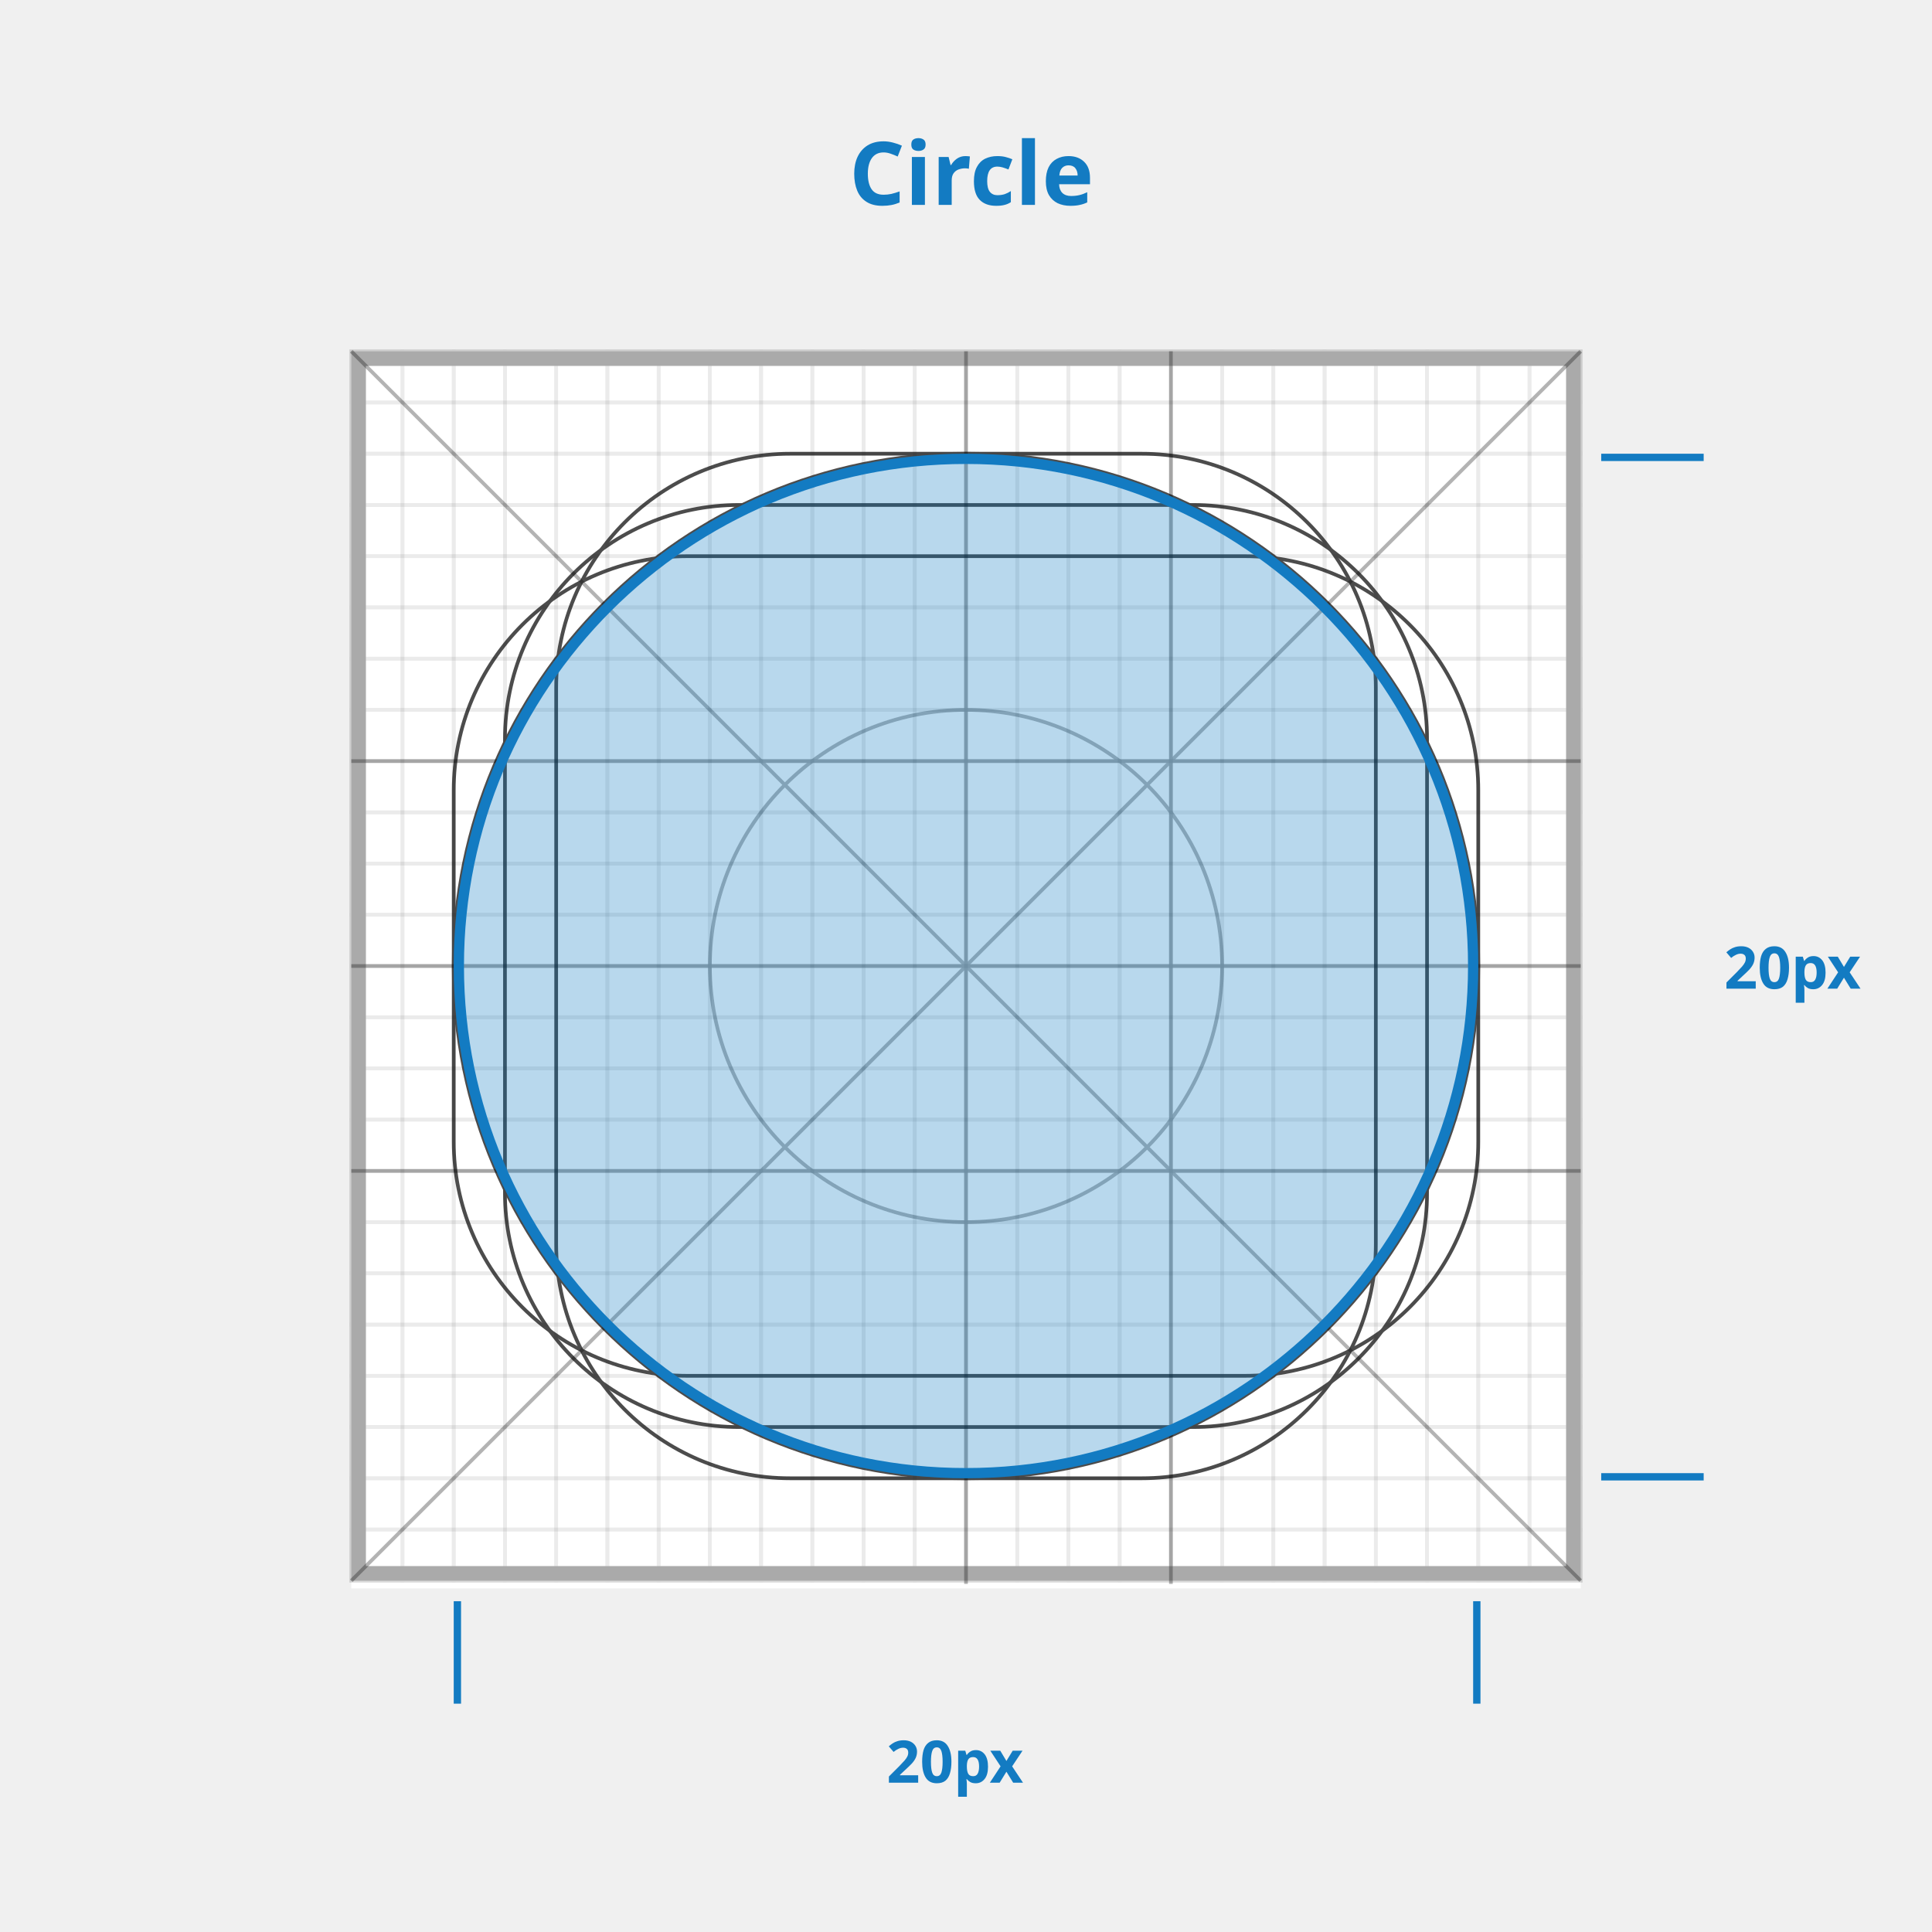
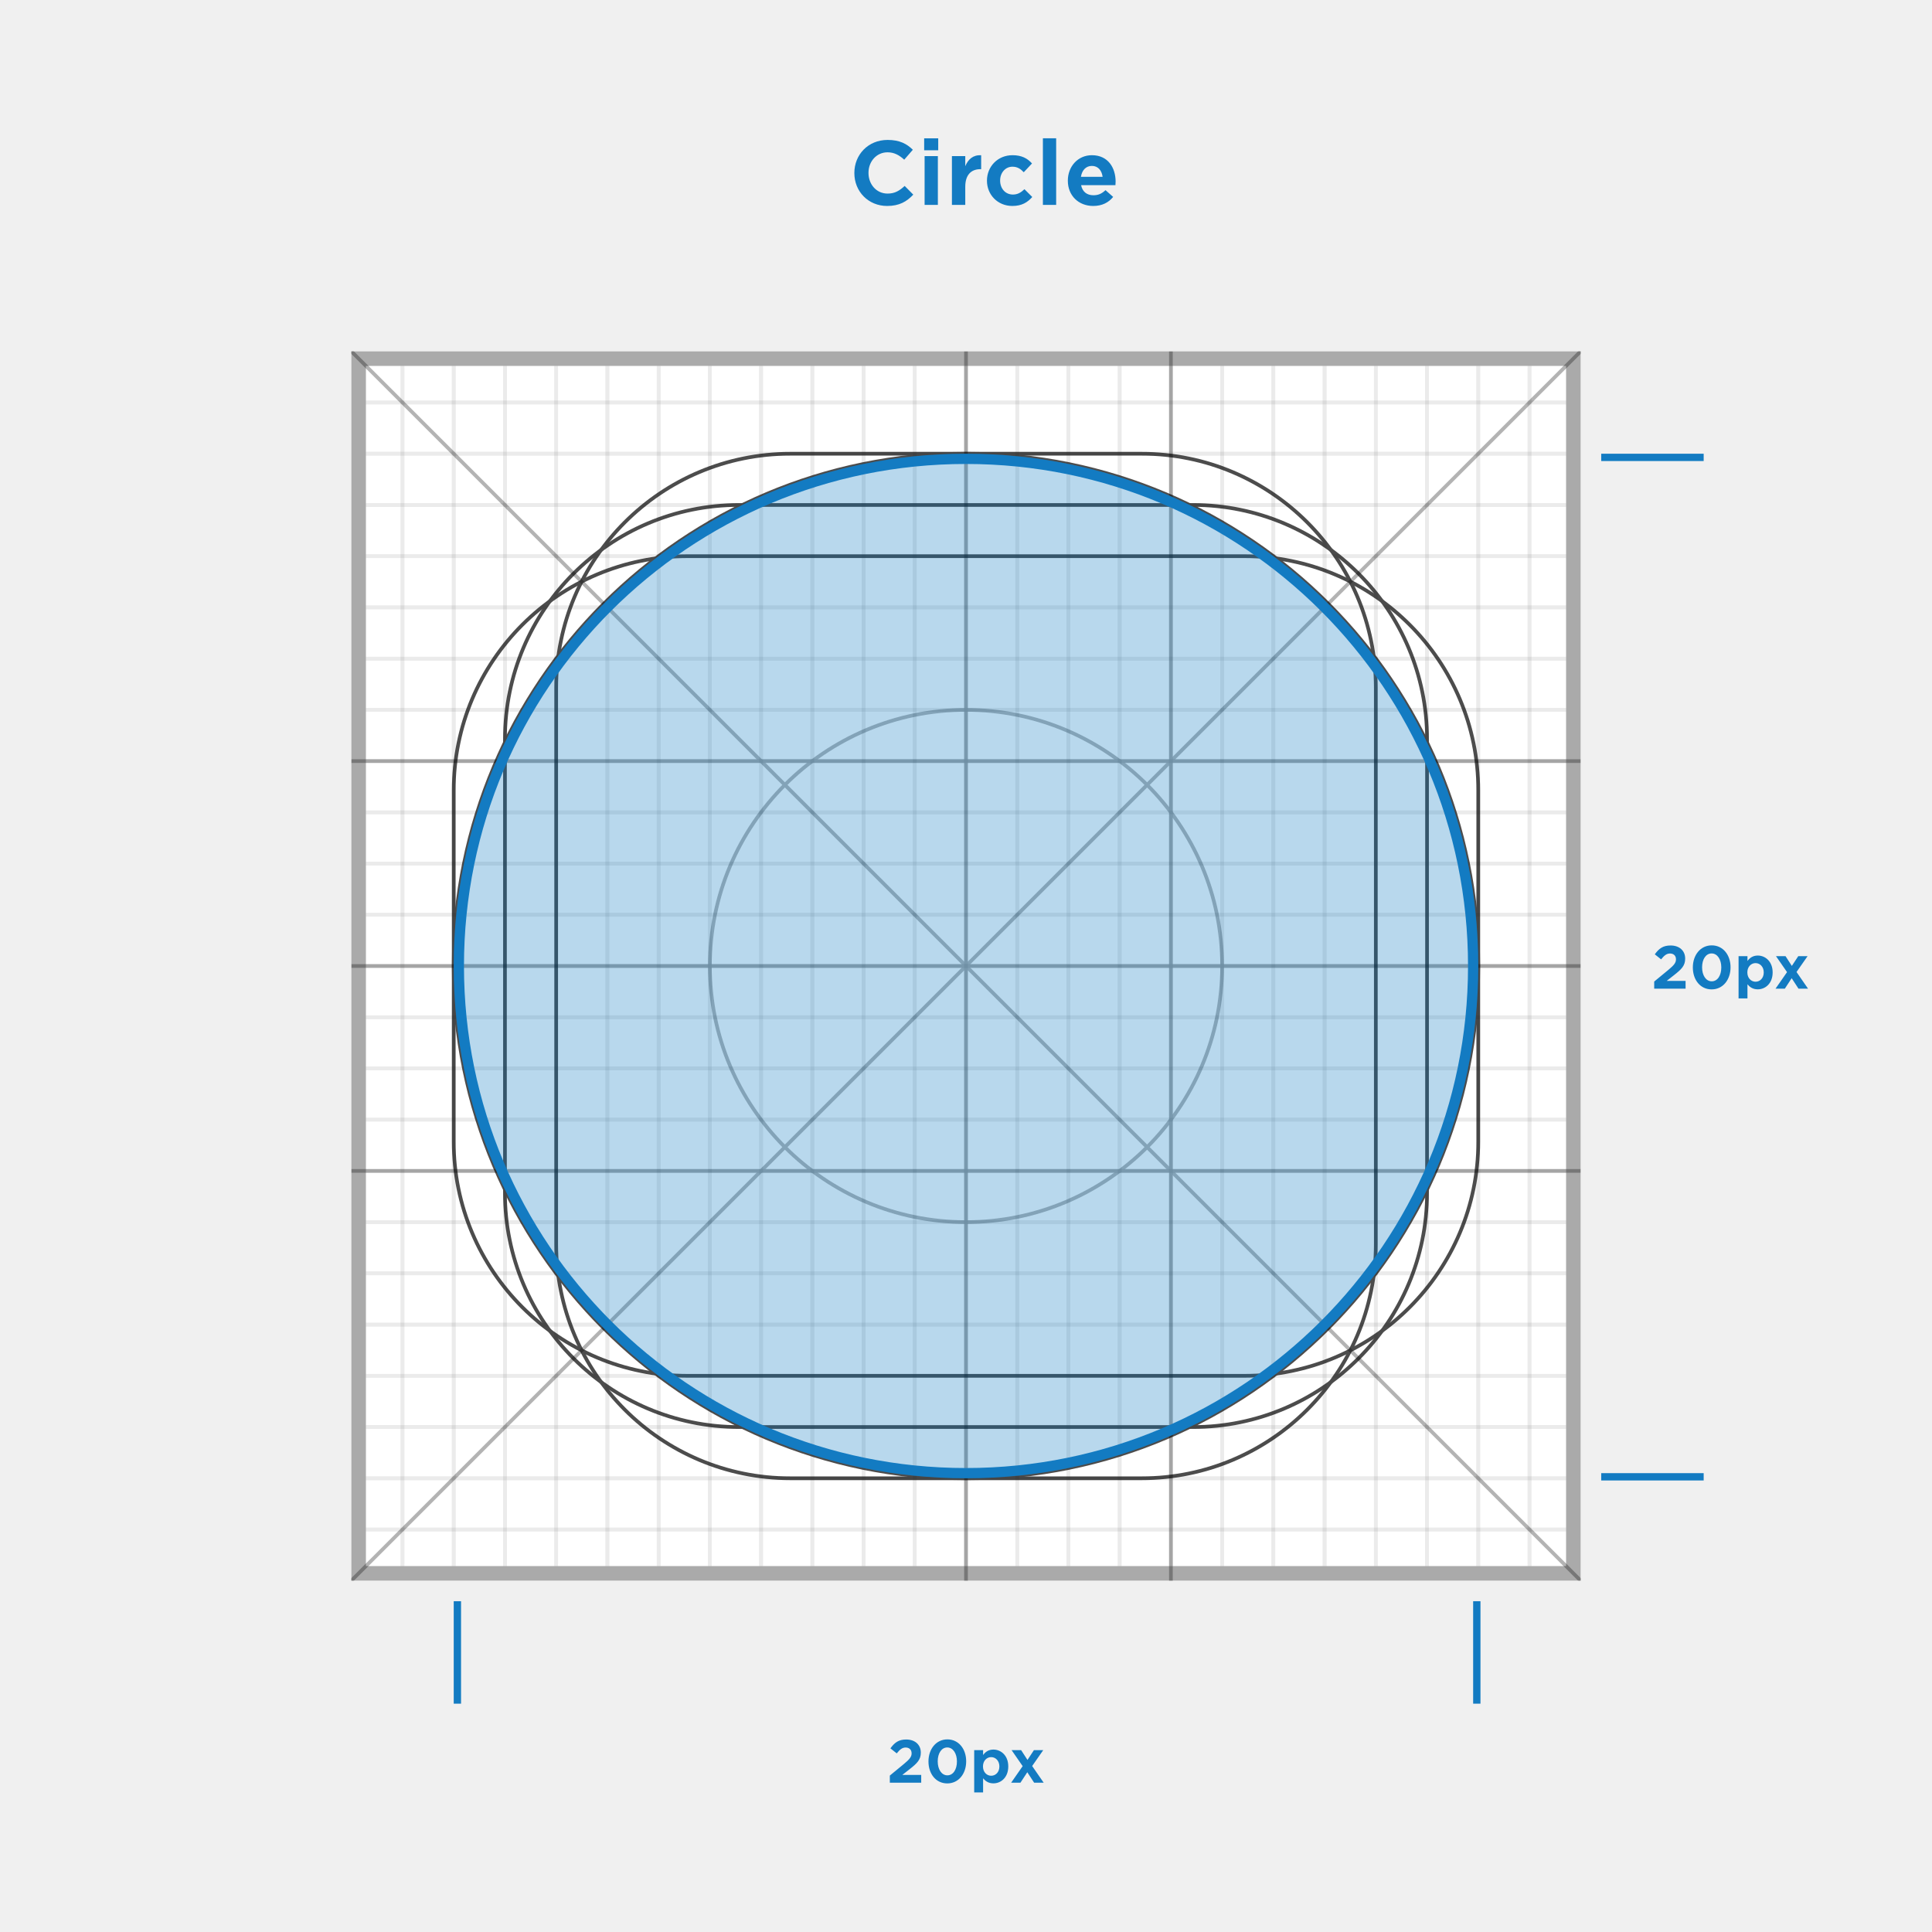
- <svg xmlns="http://www.w3.org/2000/svg" xmlns:xlink="http://www.w3.org/1999/xlink" width="264px" height="264px" viewBox="0 0 264 264" version="1.1">
+ <svg xmlns="http://www.w3.org/2000/svg" xmlns:xlink="http://www.w3.org/1999/xlink" width="264" height="264" viewBox="0 0 264 264">
  <defs>
-     <rect id="path-1" x="0" y="0" width="168" height="168" />
-     <circle id="path-3" cx="84" cy="84" r="70" />
+     <rect id="keyline-shapes-circle-a" width="168" height="168" />
+     <circle id="keyline-shapes-circle-c" cx="84" cy="84" r="70" />
  </defs>
-   <g id="Page-1" stroke="none" stroke-width="1" fill="none" fill-rule="evenodd">
-     <g id="Keyline-Shapes---Circle">
-       <g id="Group-2" transform="translate(48, 16)">
-         <g id="Group" transform="translate(0, 32)">
-           <g id="Icon-Grid---Shape-Keylines---Zoomed">
-             <mask id="mask-2" fill="white">
-               <use xlink:href="#path-1" />
-             </mask>
-             <g id="mask" />
-             <g id="Icon-Grid---Base---Zoomed" fill-rule="evenodd" stroke-width="1">
-               <g id="Grid">
-                 <rect id="Rectangle" fill="#FFFFFF" x="0" y="0" width="168" height="169.05" />
-                 <g id="pixels" opacity="0.4" stroke="#000000" stroke-width="0.5">
-                   <g id="Group" opacity="0.2">
-                     <rect id="Rectangle-3" x="161" y="0" width="7" height="168" />
-                     <rect id="Rectangle-3" x="154" y="0" width="7" height="168" />
-                     <rect id="Rectangle-3" x="147" y="0" width="7" height="168" />
-                     <rect id="Rectangle-3" x="140" y="0" width="7" height="168" />
-                     <rect id="Rectangle-3" x="133" y="0" width="7" height="168" />
-                     <rect id="Rectangle-3" x="126" y="0" width="7" height="168" />
-                     <rect id="Rectangle-3" x="119" y="0" width="7" height="168" />
-                     <rect id="Rectangle-3" x="112" y="0" width="7" height="168" />
-                     <rect id="Rectangle-3" x="105" y="0" width="7" height="168" />
-                     <rect id="Rectangle-3" x="98" y="0" width="7" height="168" />
-                     <rect id="Rectangle-3" x="91" y="0" width="7" height="168" />
-                     <rect id="Rectangle-3" x="84" y="0" width="7" height="168" />
-                     <rect id="Rectangle-3" x="77" y="0" width="7" height="168" />
-                     <rect id="Rectangle-3" x="70" y="0" width="7" height="168" />
-                     <rect id="Rectangle-3" x="63" y="0" width="7" height="168" />
-                     <rect id="Rectangle-3" x="56" y="0" width="7" height="168" />
-                     <rect id="Rectangle-3" x="49" y="0" width="7" height="168" />
-                     <rect id="Rectangle-3" x="42" y="0" width="7" height="168" />
-                     <rect id="Rectangle-3" x="35" y="0" width="7" height="168" />
-                     <rect id="Rectangle-3" x="28" y="0" width="7" height="168" />
-                     <rect id="Rectangle-3" x="21" y="0" width="7" height="168" />
-                     <rect id="Rectangle-3" x="14" y="0" width="7" height="168" />
-                     <rect id="Rectangle-3" x="7" y="0" width="7" height="168" />
-                     <rect id="Rectangle-3" x="0" y="0" width="7" height="168" />
-                   </g>
-                   <g id="Group" opacity="0.2" transform="translate(84, 84) rotate(90) translate(-84, -84) ">
-                     <rect id="Rectangle-3" x="161" y="0" width="7" height="168" />
-                     <rect id="Rectangle-3" x="154" y="0" width="7" height="168" />
-                     <rect id="Rectangle-3" x="147" y="0" width="7" height="168" />
-                     <rect id="Rectangle-3" x="140" y="0" width="7" height="168" />
-                     <rect id="Rectangle-3" x="133" y="0" width="7" height="168" />
-                     <rect id="Rectangle-3" x="126" y="0" width="7" height="168" />
-                     <rect id="Rectangle-3" x="119" y="0" width="7" height="168" />
-                     <rect id="Rectangle-3" x="112" y="0" width="7" height="168" />
-                     <rect id="Rectangle-3" x="105" y="0" width="7" height="168" />
-                     <rect id="Rectangle-3" x="98" y="0" width="7" height="168" />
-                     <rect id="Rectangle-3" x="91" y="0" width="7" height="168" />
-                     <rect id="Rectangle-3" x="84" y="0" width="7" height="168" />
-                     <rect id="Rectangle-3" x="77" y="0" width="7" height="168" />
-                     <rect id="Rectangle-3" x="70" y="0" width="7" height="168" />
-                     <rect id="Rectangle-3" x="63" y="0" width="7" height="168" />
-                     <rect id="Rectangle-3" x="56" y="0" width="7" height="168" />
-                     <rect id="Rectangle-3" x="49" y="0" width="7" height="168" />
-                     <rect id="Rectangle-3" x="42" y="0" width="7" height="168" />
-                     <rect id="Rectangle-3" x="35" y="0" width="7" height="168" />
-                     <rect id="Rectangle-3" x="28" y="0" width="7" height="168" />
-                     <rect id="Rectangle-3" x="21" y="0" width="7" height="168" />
-                     <rect id="Rectangle-3" x="14" y="0" width="7" height="168" />
-                     <rect id="Rectangle-3" x="7" y="0" width="7" height="168" />
-                     <rect id="Rectangle-3" x="0" y="0" width="7" height="168" />
-                   </g>
-                 </g>
-                 <rect id="bounds" stroke="#AAAAAA" stroke-width="2" x="1" y="1" width="166" height="166" />
-               </g>
-             </g>
-             <g id="Group" stroke-width="1" fill-rule="evenodd" stroke="#000000">
-               <g id="Grid" opacity="0.3" stroke-width="0.5">
-                 <path d="M0,0 L168,168" id="diagonal" transform="translate(84, 84) scale(-1, 1) translate(-84, -84) " />
-                 <path d="M0,0 L168,168" id="diagonal" />
-                 <circle id="circle" cx="84" cy="84" r="35" />
-                 <path d="M84,0 L84,168.438" id="vertical" />
-                 <path d="M112,0 L112,168.438" id="vertical" />
-                 <path d="M0,84 L168,84" id="horizontal" />
-                 <path d="M0,112 L168,112" id="horizontal" />
-                 <path d="M0,56 L168,56" id="horizontal" />
-               </g>
-               <g id="Shapes" opacity="0.7" transform="translate(14, 14)" stroke-width="0.5">
-                 <circle id="circle" cx="70" cy="70" r="70" />
-                 <rect id="horizontal-rectangle" x="0" y="14" width="140" height="112" rx="32" />
-                 <rect id="vertical-rectangle" x="14" y="0" width="112" height="140" rx="32" />
-                 <rect id="square" transform="translate(70, 70) rotate(90) translate(-70, -70) " x="7" y="7" width="126" height="126" rx="32" />
-               </g>
-             </g>
+   <g fill="none" fill-rule="evenodd" transform="translate(48 18)">
+     <g transform="translate(0 30)">
+       <mask id="keyline-shapes-circle-b" fill="#fff">
+         <use xlink:href="#keyline-shapes-circle-a" />
+       </mask>
+       <g mask="url(#keyline-shapes-circle-b)">
+         <rect width="168" height="169.05" fill="#FFF" />
+         <g stroke="#000" stroke-width=".5" opacity=".4">
+           <g opacity=".2">
+             <rect width="7" height="168" x="161" />
+             <rect width="7" height="168" x="154" />
+             <rect width="7" height="168" x="147" />
+             <rect width="7" height="168" x="140" />
+             <rect width="7" height="168" x="133" />
+             <rect width="7" height="168" x="126" />
+             <rect width="7" height="168" x="119" />
+             <rect width="7" height="168" x="112" />
+             <rect width="7" height="168" x="105" />
+             <rect width="7" height="168" x="98" />
+             <rect width="7" height="168" x="91" />
+             <rect width="7" height="168" x="84" />
+             <rect width="7" height="168" x="77" />
+             <rect width="7" height="168" x="70" />
+             <rect width="7" height="168" x="63" />
+             <rect width="7" height="168" x="56" />
+             <rect width="7" height="168" x="49" />
+             <rect width="7" height="168" x="42" />
+             <rect width="7" height="168" x="35" />
+             <rect width="7" height="168" x="28" />
+             <rect width="7" height="168" x="21" />
+             <rect width="7" height="168" x="14" />
+             <rect width="7" height="168" x="7" />
+             <rect width="7" height="168" />
          </g>
-           <g id="Circle">
-             <use fill-opacity="0.3" fill="#137BC2" fill-rule="evenodd" xlink:href="#path-3" />
-             <circle stroke="#137BC2" stroke-width="1.4" cx="84" cy="84" r="69.3" />
-           </g>
-           <g id="Guides" transform="translate(14, 14)" fill="#137BC2">
-             <rect id="marker" x="0" y="156.8" width="1" height="14" />
-             <text id="20px" font-family="GothamSSm-Bold, Gotham SSm" font-size="8" font-weight="bold">
-               <tspan x="59.152" y="181.6">20px</tspan>
-             </text>
-             <rect id="marker" x="139.3" y="156.8" width="1" height="14" />
-             <rect id="marker" x="156.8" y="139.3" width="14" height="1" />
-             <rect id="marker" x="156.8" y="0" width="14" height="1" />
-             <text id="20px" font-family="GothamSSm-Bold, Gotham SSm" font-size="8" font-weight="bold">
-               <tspan x="173.6" y="73.1">20px</tspan>
-             </text>
+           <g opacity=".2" transform="rotate(90 84 84)">
+             <rect width="7" height="168" x="161" />
+             <rect width="7" height="168" x="154" />
+             <rect width="7" height="168" x="147" />
+             <rect width="7" height="168" x="140" />
+             <rect width="7" height="168" x="133" />
+             <rect width="7" height="168" x="126" />
+             <rect width="7" height="168" x="119" />
+             <rect width="7" height="168" x="112" />
+             <rect width="7" height="168" x="105" />
+             <rect width="7" height="168" x="98" />
+             <rect width="7" height="168" x="91" />
+             <rect width="7" height="168" x="84" />
+             <rect width="7" height="168" x="77" />
+             <rect width="7" height="168" x="70" />
+             <rect width="7" height="168" x="63" />
+             <rect width="7" height="168" x="56" />
+             <rect width="7" height="168" x="49" />
+             <rect width="7" height="168" x="42" />
+             <rect width="7" height="168" x="35" />
+             <rect width="7" height="168" x="28" />
+             <rect width="7" height="168" x="21" />
+             <rect width="7" height="168" x="14" />
+             <rect width="7" height="168" x="7" />
+             <rect width="7" height="168" />
          </g>
        </g>
-         <text id="Circle" font-family="GothamSSm-Bold, Gotham SSm" font-size="12" font-weight="bold" fill="#137BC2">
-           <tspan x="68.024" y="12">Circle</tspan>
-         </text>
+         <rect width="166" height="166" x="1" y="1" stroke="#AAA" stroke-width="2" />
+       </g>
+       <g stroke="#000" mask="url(#keyline-shapes-circle-b)">
+         <g stroke-width=".5" opacity=".3">
+           <path d="M0,0 L168,168" transform="matrix(-1 0 0 1 168 0)" />
+           <path d="M0,0 L168,168" />
+           <circle cx="84" cy="84" r="35" />
+           <path d="M84 0L84 168.438M112 0L112 168.438M0 84L168 84M0 112L168 112M0 56L168 56" />
+         </g>
+         <g stroke-width=".5" opacity=".7" transform="translate(14 14)">
+           <circle cx="70" cy="70" r="70" />
+           <rect width="140" height="112" y="14" rx="32" />
+           <rect width="112" height="140" x="14" rx="32" />
+           <rect width="126" height="126" x="7" y="7" rx="32" transform="rotate(90 70 70)" />
+         </g>
+       </g>
+       <g>
+         <use fill="#137BC2" fill-opacity=".3" xlink:href="#keyline-shapes-circle-c" />
+         <circle cx="84" cy="84" r="69.3" stroke="#137BC2" stroke-width="1.4" />
+       </g>
+       <g fill="#137BC2" transform="translate(14 14)">
+         <rect width="1" height="14" y="156.8" />
+         <path d="M59.592,181.6 L59.592,180.624 L61.544,179.016 C62.28,178.4 62.568,178.072 62.568,177.584 C62.568,177.072 62.224,176.792 61.752,176.792 C61.288,176.792 60.968,177.056 60.536,177.592 L59.672,176.904 C60.24,176.12 60.792,175.696 61.832,175.696 C63.024,175.696 63.824,176.4 63.824,177.48 L63.824,177.496 C63.824,178.456 63.328,178.944 62.296,179.752 L61.296,180.536 L63.88,180.536 L63.88,181.6 L59.592,181.6 Z M67.44,181.696 C65.888,181.696 64.872,180.392 64.872,178.704 L64.872,178.688 C64.872,177.008 65.912,175.68 67.456,175.68 C68.992,175.68 70.024,176.984 70.024,178.672 L70.024,178.688 C70.024,180.368 68.992,181.696 67.44,181.696 Z M67.456,180.592 C68.256,180.592 68.76,179.776 68.76,178.704 L68.76,178.688 C68.76,177.616 68.232,176.784 67.44,176.784 C66.648,176.784 66.136,177.592 66.136,178.672 L66.136,178.688 C66.136,179.768 66.656,180.592 67.456,180.592 Z M73.44,180.648 C74.048,180.648 74.56,180.16 74.56,179.384 L74.56,179.368 C74.56,178.608 74.048,178.104 73.44,178.104 C72.832,178.104 72.32,178.608 72.32,179.368 L72.32,179.384 C72.32,180.144 72.832,180.648 73.44,180.648 Z M71.12,182.928 L71.12,177.152 L72.336,177.152 L72.336,177.816 C72.648,177.392 73.08,177.072 73.744,177.072 C74.784,177.072 75.776,177.888 75.776,179.368 L75.776,179.384 C75.776,180.864 74.8,181.688 73.744,181.688 C73.064,181.688 72.64,181.368 72.336,181 L72.336,182.928 L71.12,182.928 Z M77.536,177.152 L78.4,178.488 L79.28,177.152 L80.552,177.152 L79.04,179.32 L80.616,181.6 L79.312,181.6 L78.376,180.168 L77.44,181.6 L76.168,181.6 L77.744,179.336 L76.232,177.152 L77.536,177.152 Z" />
+         <rect width="1" height="14" x="139.3" y="156.8" />
+         <rect width="14" height="1" x="156.8" y="139.3" />
+         <rect width="14" height="1" x="156.8" />
+         <path d="M164.04,73.1 L164.04,72.124 L165.992,70.516 C166.728,69.9 167.016,69.572 167.016,69.084 C167.016,68.572 166.672,68.292 166.2,68.292 C165.736,68.292 165.416,68.556 164.984,69.092 L164.12,68.404 C164.688,67.62 165.24,67.196 166.28,67.196 C167.472,67.196 168.272,67.9 168.272,68.98 L168.272,68.996 C168.272,69.956 167.776,70.444 166.744,71.252 L165.744,72.036 L168.328,72.036 L168.328,73.1 L164.04,73.1 Z M171.888,73.196 C170.336,73.196 169.32,71.892 169.32,70.204 L169.32,70.188 C169.32,68.508 170.36,67.18 171.904,67.18 C173.44,67.18 174.472,68.484 174.472,70.172 L174.472,70.188 C174.472,71.868 173.44,73.196 171.888,73.196 Z M171.904,72.092 C172.704,72.092 173.208,71.276 173.208,70.204 L173.208,70.188 C173.208,69.116 172.68,68.284 171.888,68.284 C171.096,68.284 170.584,69.092 170.584,70.172 L170.584,70.188 C170.584,71.268 171.104,72.092 171.904,72.092 Z M177.888,72.148 C178.496,72.148 179.008,71.66 179.008,70.884 L179.008,70.868 C179.008,70.108 178.496,69.604 177.888,69.604 C177.28,69.604 176.768,70.108 176.768,70.868 L176.768,70.884 C176.768,71.644 177.28,72.148 177.888,72.148 Z M175.568,74.428 L175.568,68.652 L176.784,68.652 L176.784,69.316 C177.096,68.892 177.528,68.572 178.192,68.572 C179.232,68.572 180.224,69.388 180.224,70.868 L180.224,70.884 C180.224,72.364 179.248,73.188 178.192,73.188 C177.512,73.188 177.088,72.868 176.784,72.5 L176.784,74.428 L175.568,74.428 Z M181.984,68.652 L182.848,69.988 L183.728,68.652 L185,68.652 L183.488,70.82 L185.064,73.1 L183.76,73.1 L182.824,71.668 L181.888,73.1 L180.616,73.1 L182.192,70.836 L180.68,68.652 L181.984,68.652 Z" />
      </g>
    </g>
+     <path fill="#137BC2" d="M73.22,10.144 C70.652,10.144 68.744,8.164 68.744,5.656 L68.744,5.632 C68.744,3.148 70.616,1.12 73.292,1.12 C74.936,1.12 75.92,1.66 76.736,2.464 L75.56,3.82 C74.876,3.196 74.18,2.812 73.28,2.812 C71.768,2.812 70.676,4.072 70.676,5.608 L70.676,5.632 C70.676,7.168 71.744,8.452 73.28,8.452 C74.3,8.452 74.924,8.044 75.62,7.408 L76.796,8.596 C75.896,9.544 74.9,10.144 73.22,10.144 Z M78.284,2.536 L78.284,0.904 L80.204,0.904 L80.204,2.536 L78.284,2.536 Z M78.344,10 L78.344,3.328 L80.156,3.328 L80.156,10 L78.344,10 Z M82.076,10 L82.076,3.328 L83.9,3.328 L83.9,4.708 C84.296,3.772 84.944,3.16 86.072,3.208 L86.072,5.116 L85.976,5.116 C84.704,5.116 83.9,5.896 83.9,7.516 L83.9,10 L82.076,10 Z M90.332,10.144 C88.328,10.144 86.864,8.608 86.864,6.7 L86.864,6.676 C86.864,4.78 88.316,3.208 90.356,3.208 C91.604,3.208 92.396,3.64 93.02,4.336 L91.892,5.536 C91.46,5.08 91.028,4.78 90.344,4.78 C89.36,4.78 88.664,5.632 88.664,6.652 L88.664,6.676 C88.664,7.732 89.348,8.584 90.416,8.584 C91.064,8.584 91.52,8.296 91.988,7.852 L93.056,8.92 C92.408,9.64 91.652,10.144 90.332,10.144 Z M94.508,10 L94.508,0.892 L96.32,0.892 L96.32,10 L94.508,10 Z M101.384,10.144 C99.392,10.144 97.916,8.74 97.916,6.7 L97.916,6.676 C97.916,4.768 99.272,3.208 101.204,3.208 C103.412,3.208 104.444,4.924 104.444,6.82 C104.444,6.964 104.432,7.132 104.42,7.3 L99.728,7.3 C99.908,8.212 100.532,8.68 101.408,8.68 C102.068,8.68 102.536,8.476 103.064,7.984 L104.108,8.908 C103.484,9.676 102.596,10.144 101.384,10.144 Z M99.704,6.16 L102.668,6.16 C102.548,5.284 102.044,4.672 101.204,4.672 C100.388,4.672 99.848,5.26 99.704,6.16 Z" />
  </g>
</svg>
